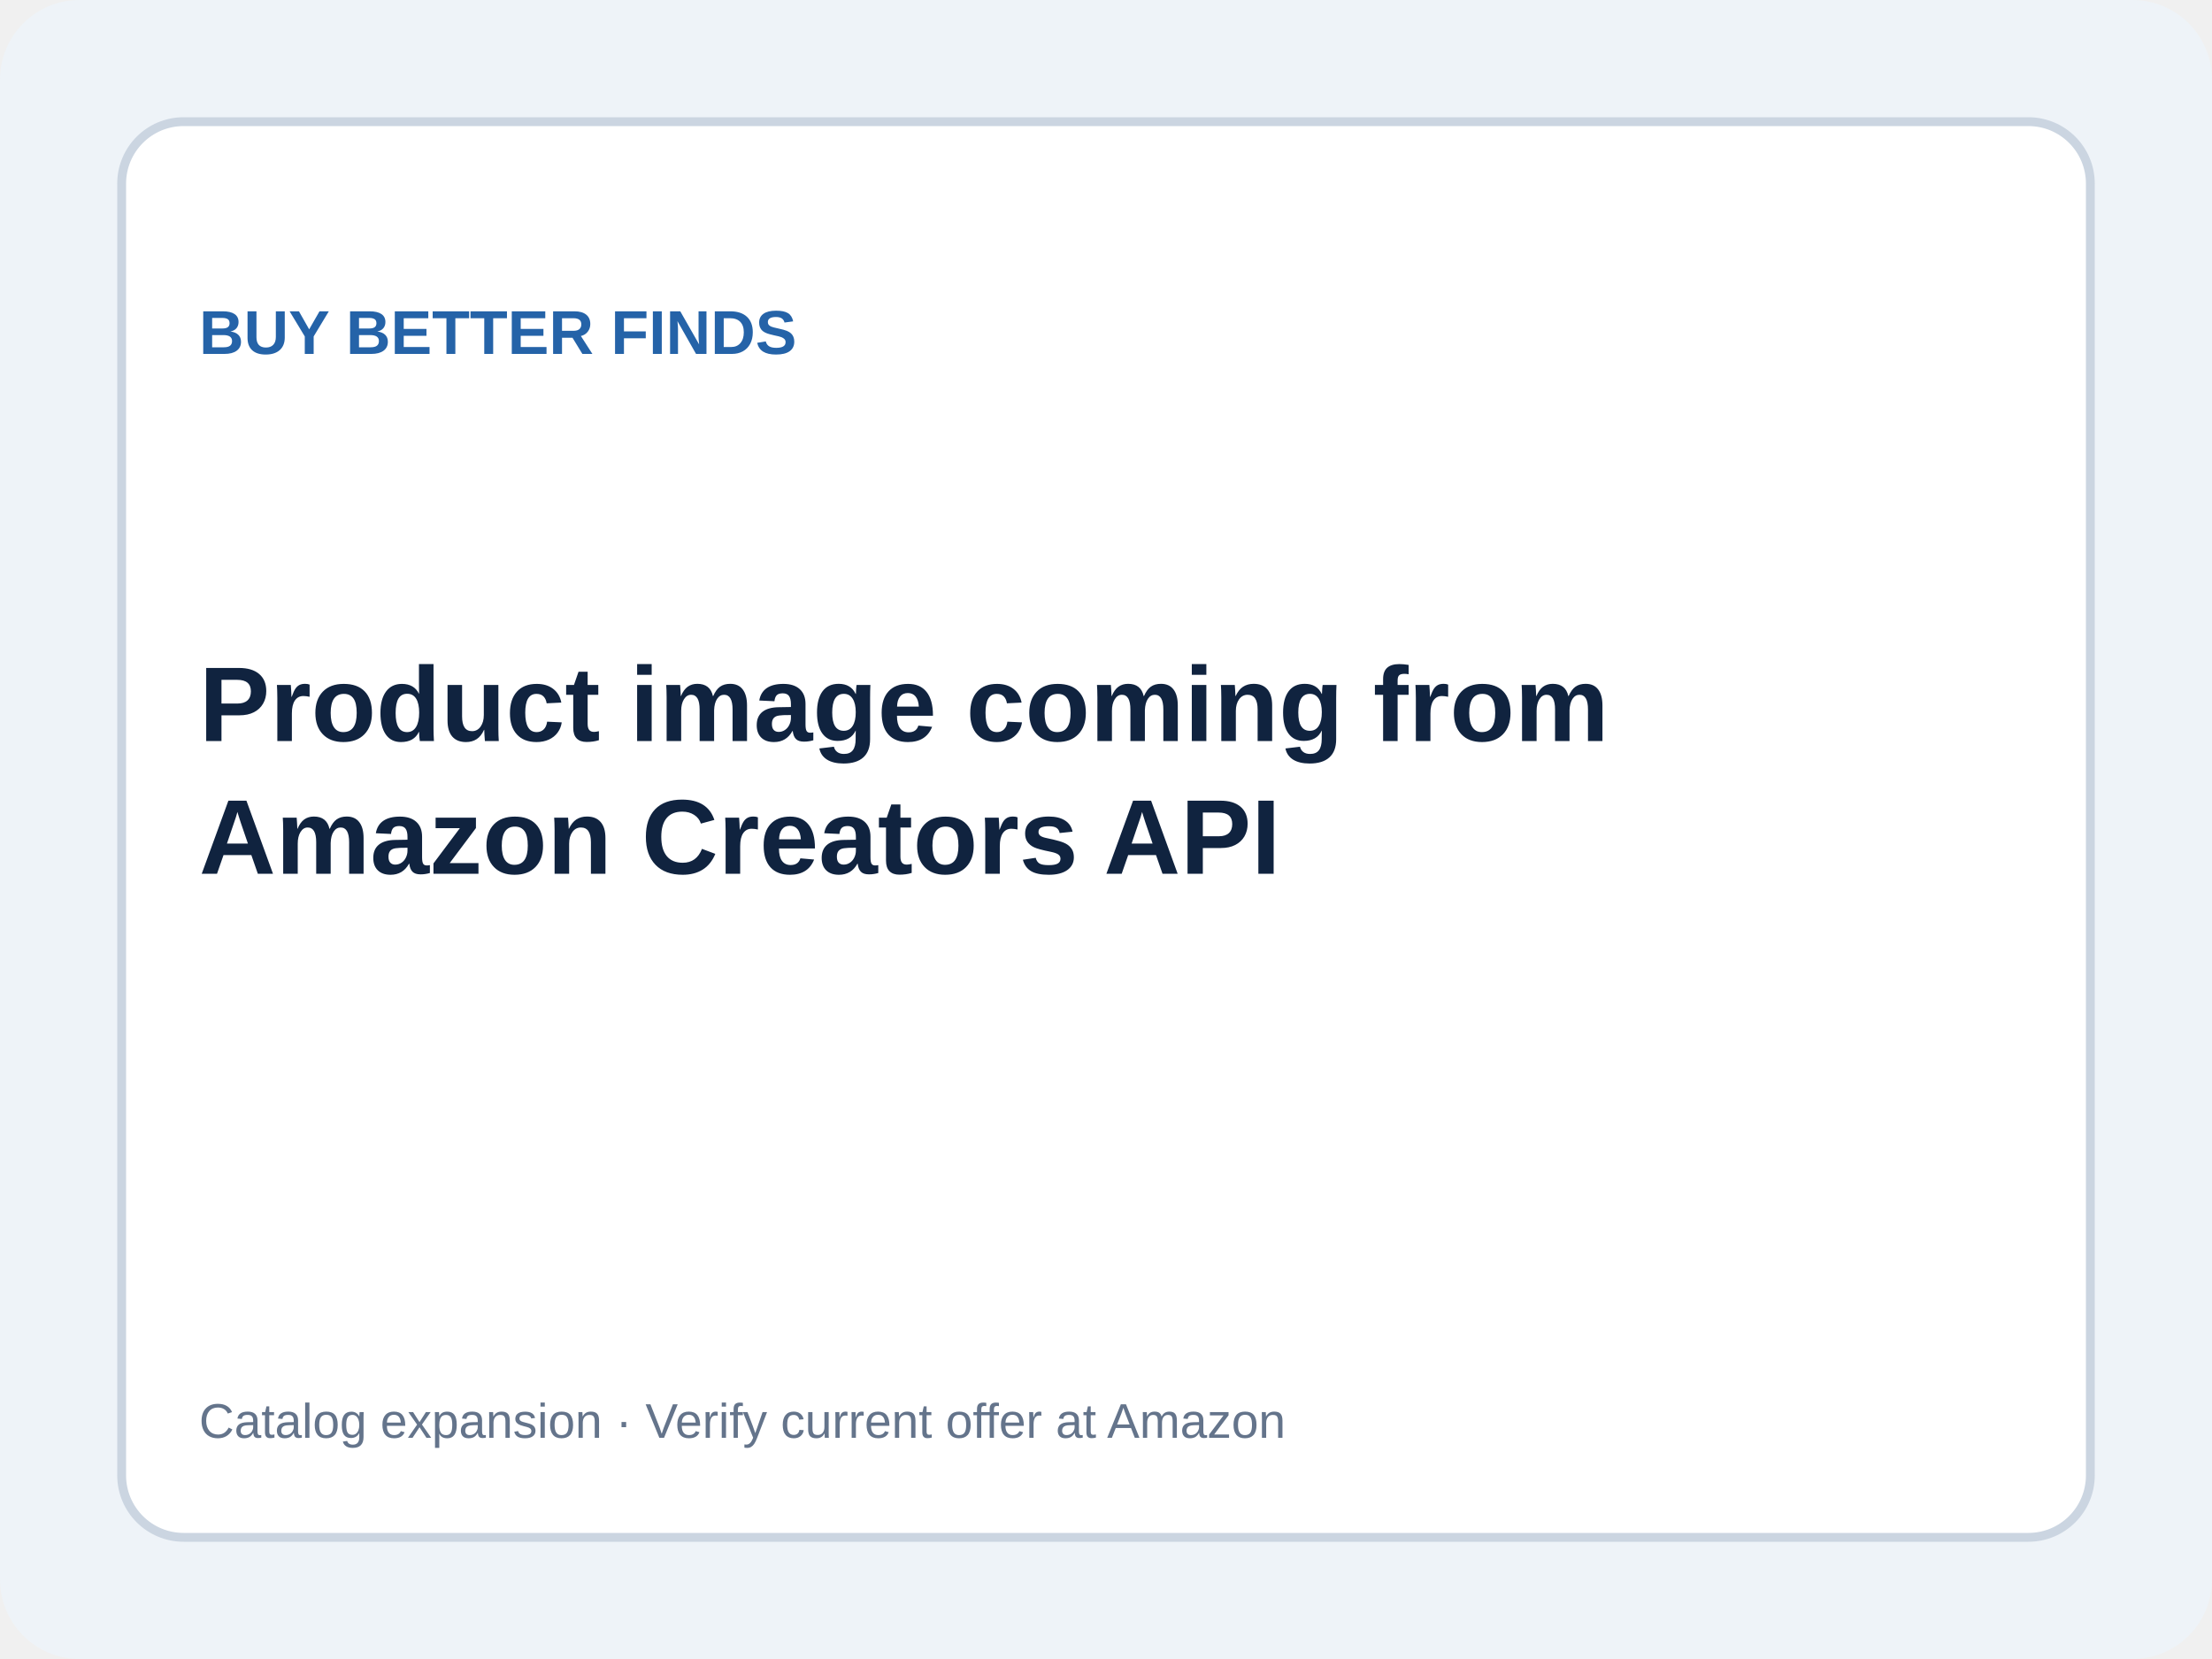
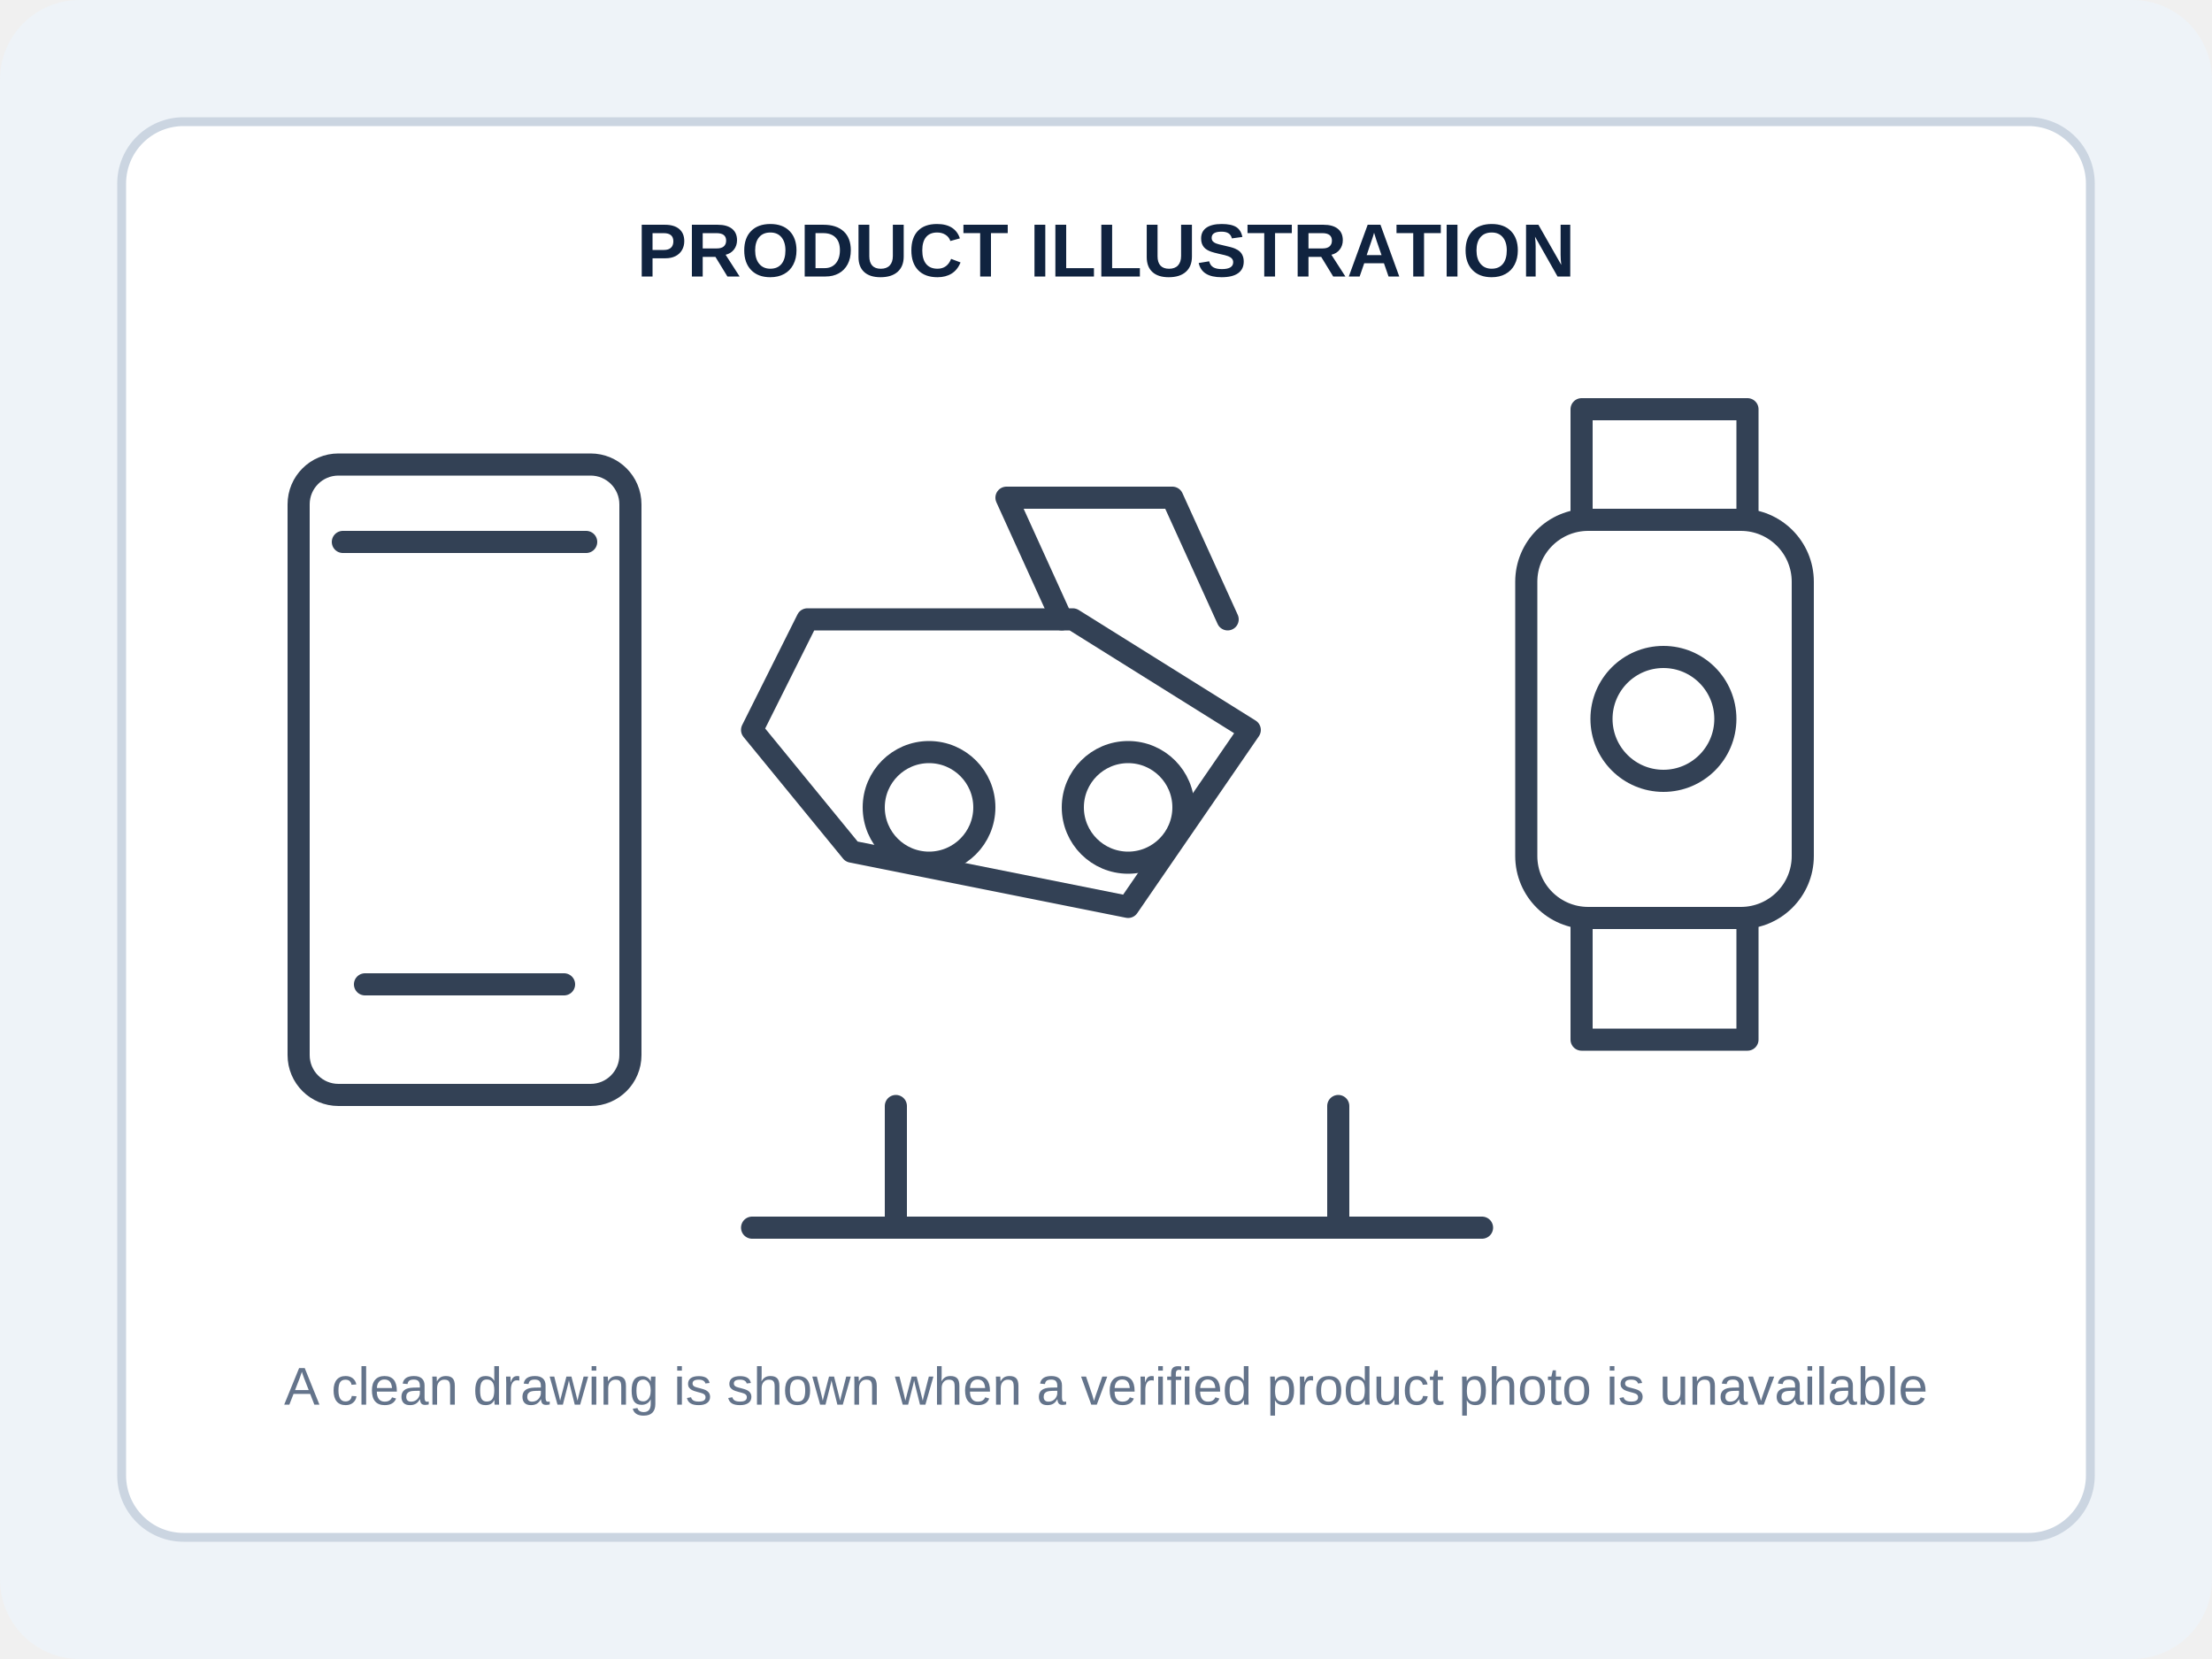
- <svg xmlns="http://www.w3.org/2000/svg" viewBox="0 0 1000 750">
+ <svg xmlns="http://www.w3.org/2000/svg" viewBox="0 0 1000 750" role="img" aria-label="Buy Better Finds product illustration">
  <rect width="1000" height="750" rx="36" fill="#eef3f8" />
  <rect x="55" y="55" width="890" height="640" rx="28" fill="#fff" stroke="#cbd5e1" stroke-width="4" />
-   <text x="90" y="160" font-family="Arial,sans-serif" font-size="28" font-weight="700" fill="#2563a8">BUY BETTER FINDS</text>
-   <text x="90" y="335" font-family="Arial,sans-serif" font-size="48" font-weight="800" fill="#10233f">Product image coming from</text>
-   <text x="90" y="395" font-family="Arial,sans-serif" font-size="48" font-weight="800" fill="#10233f">Amazon Creators API</text>
-   <text x="90" y="650" font-family="Arial,sans-serif" font-size="22" fill="#64748b">Catalog expansion · Verify current offer at Amazon</text>
+   <g fill="none" stroke="#334155" stroke-width="10" stroke-linecap="round" stroke-linejoin="round">
+     <rect x="135" y="210" width="150" height="285" rx="18" />
+     <line x1="155" y1="245" x2="265" y2="245" />
+     <line x1="165" y1="445" x2="255" y2="445" />
+     <path d="M365 280h120l80 50-55 80-125-25-45-55z" />
+     <path d="M480 280l-25-55h75l25 55" />
+     <circle cx="420" cy="365" r="25" />
+     <circle cx="510" cy="365" r="25" />
+     <rect x="690" y="235" width="125" height="180" rx="28" />
+     <path d="M715 235V185h75v50M715 415v55h75v-55" />
+     <circle cx="752" cy="325" r="28" />
+     <path d="M340 555h330" />
+     <path d="M405 555v-55M605 555v-55" />
+   </g>
+   <text x="500" y="125" text-anchor="middle" font-family="Arial,sans-serif" font-size="34" font-weight="800" fill="#10233f">PRODUCT ILLUSTRATION</text>
+   <text x="500" y="635" text-anchor="middle" font-family="Arial,sans-serif" font-size="24" fill="#64748b">A clean drawing is shown when a verified product photo is unavailable</text>
</svg>
